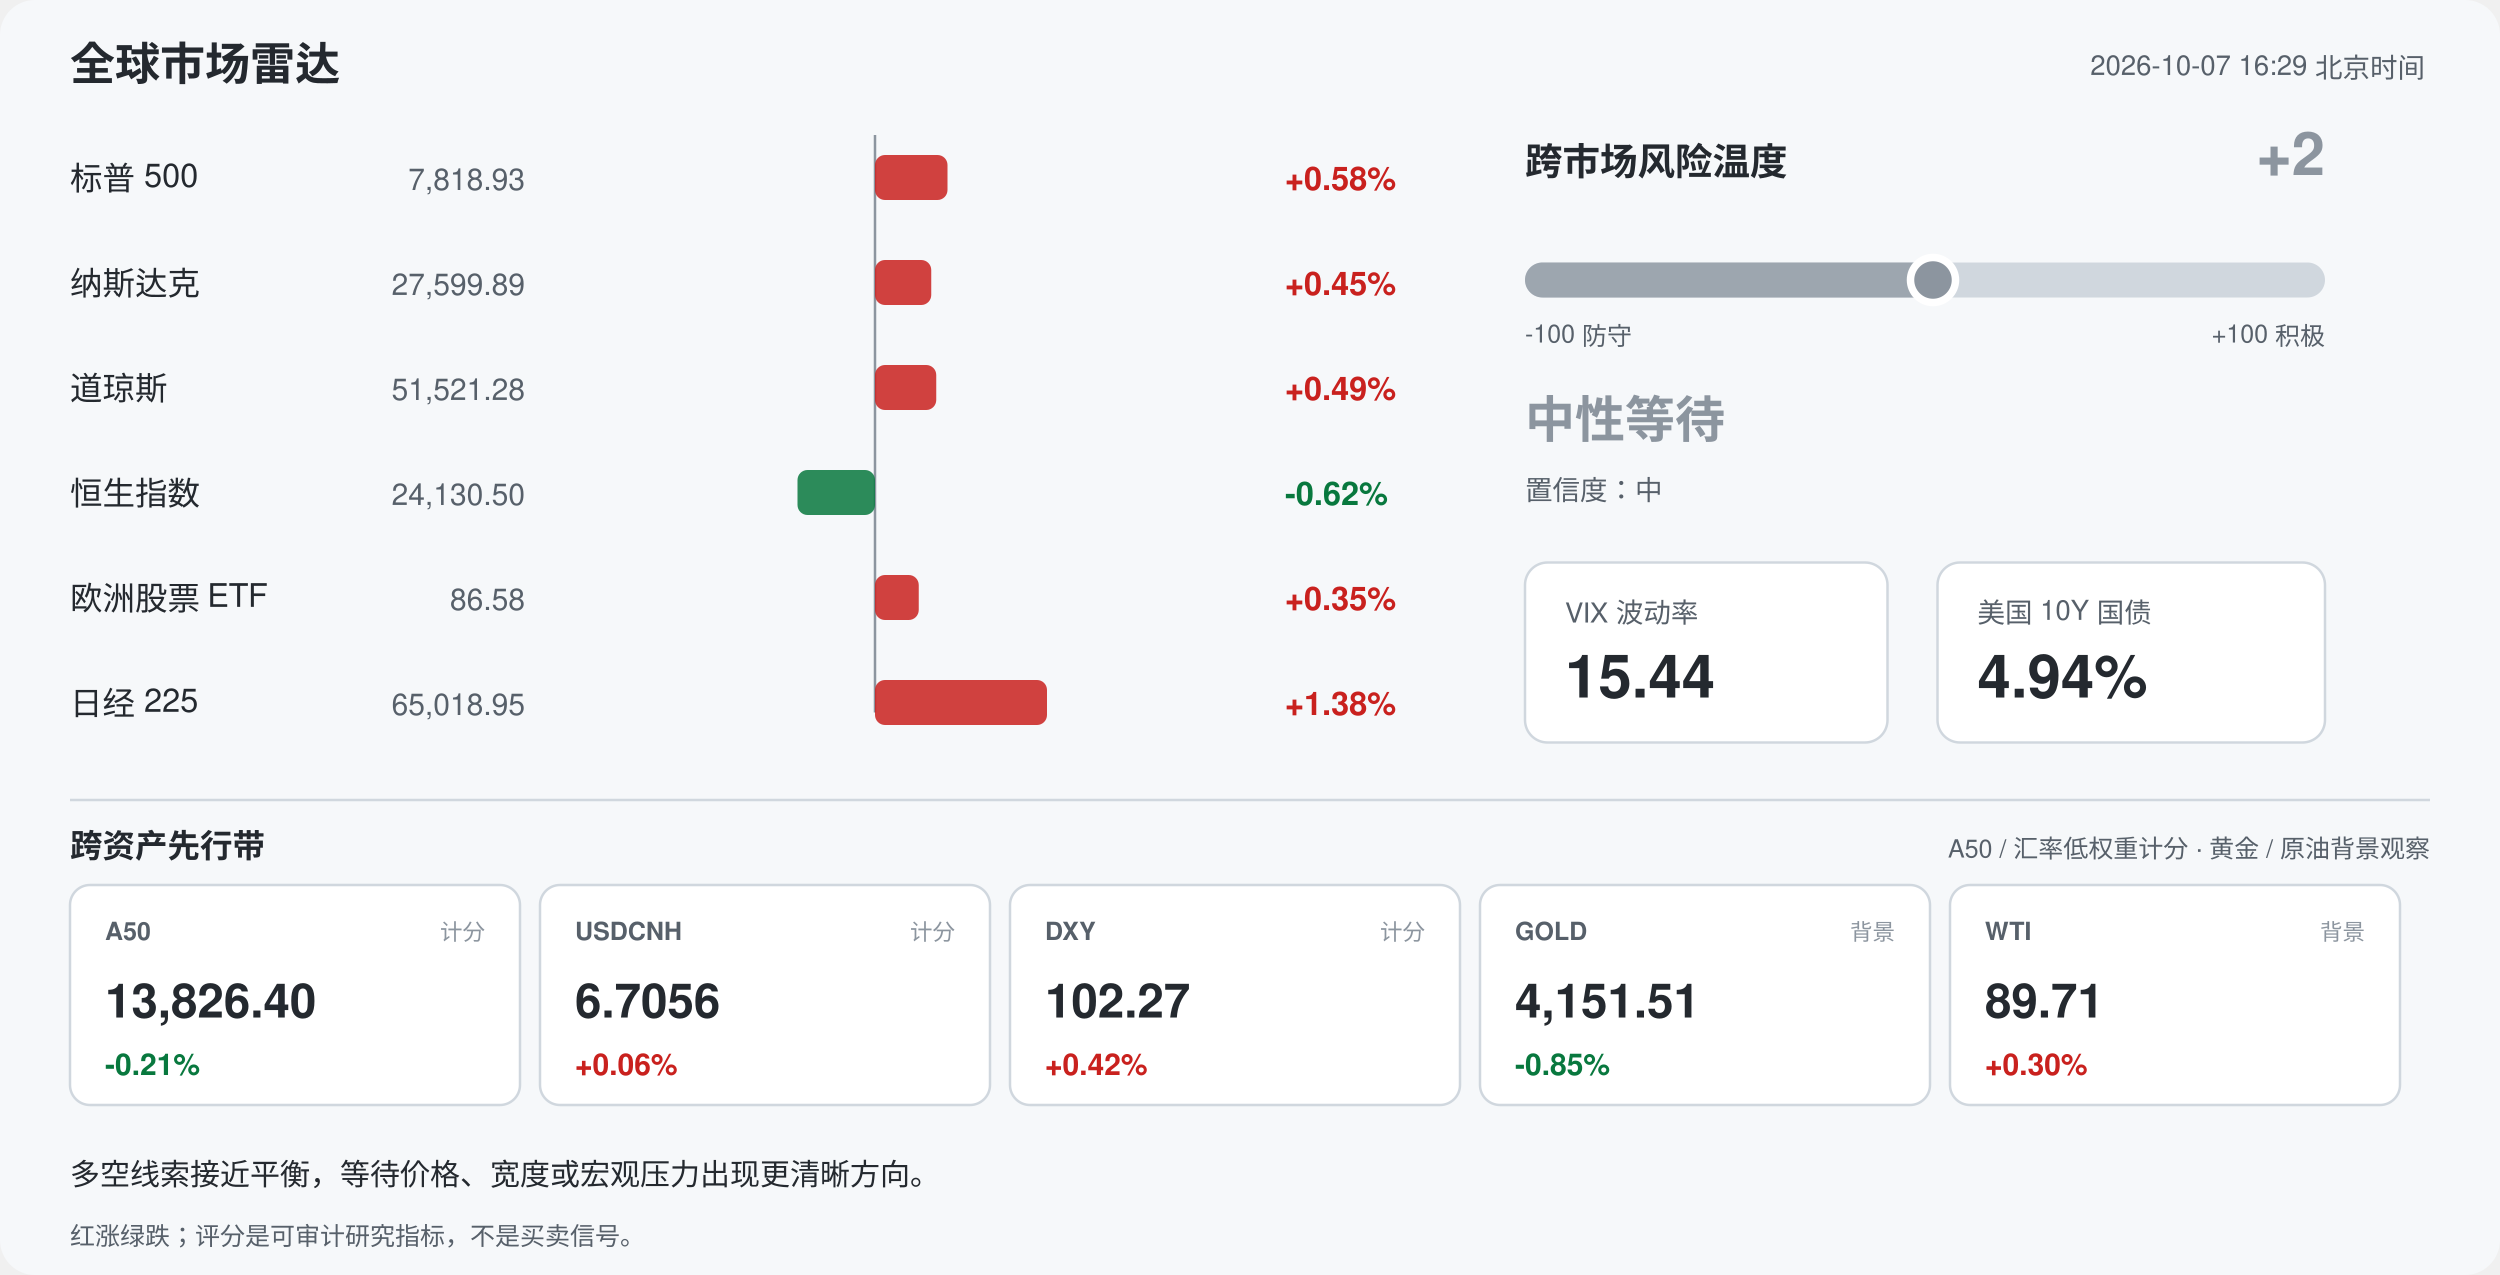
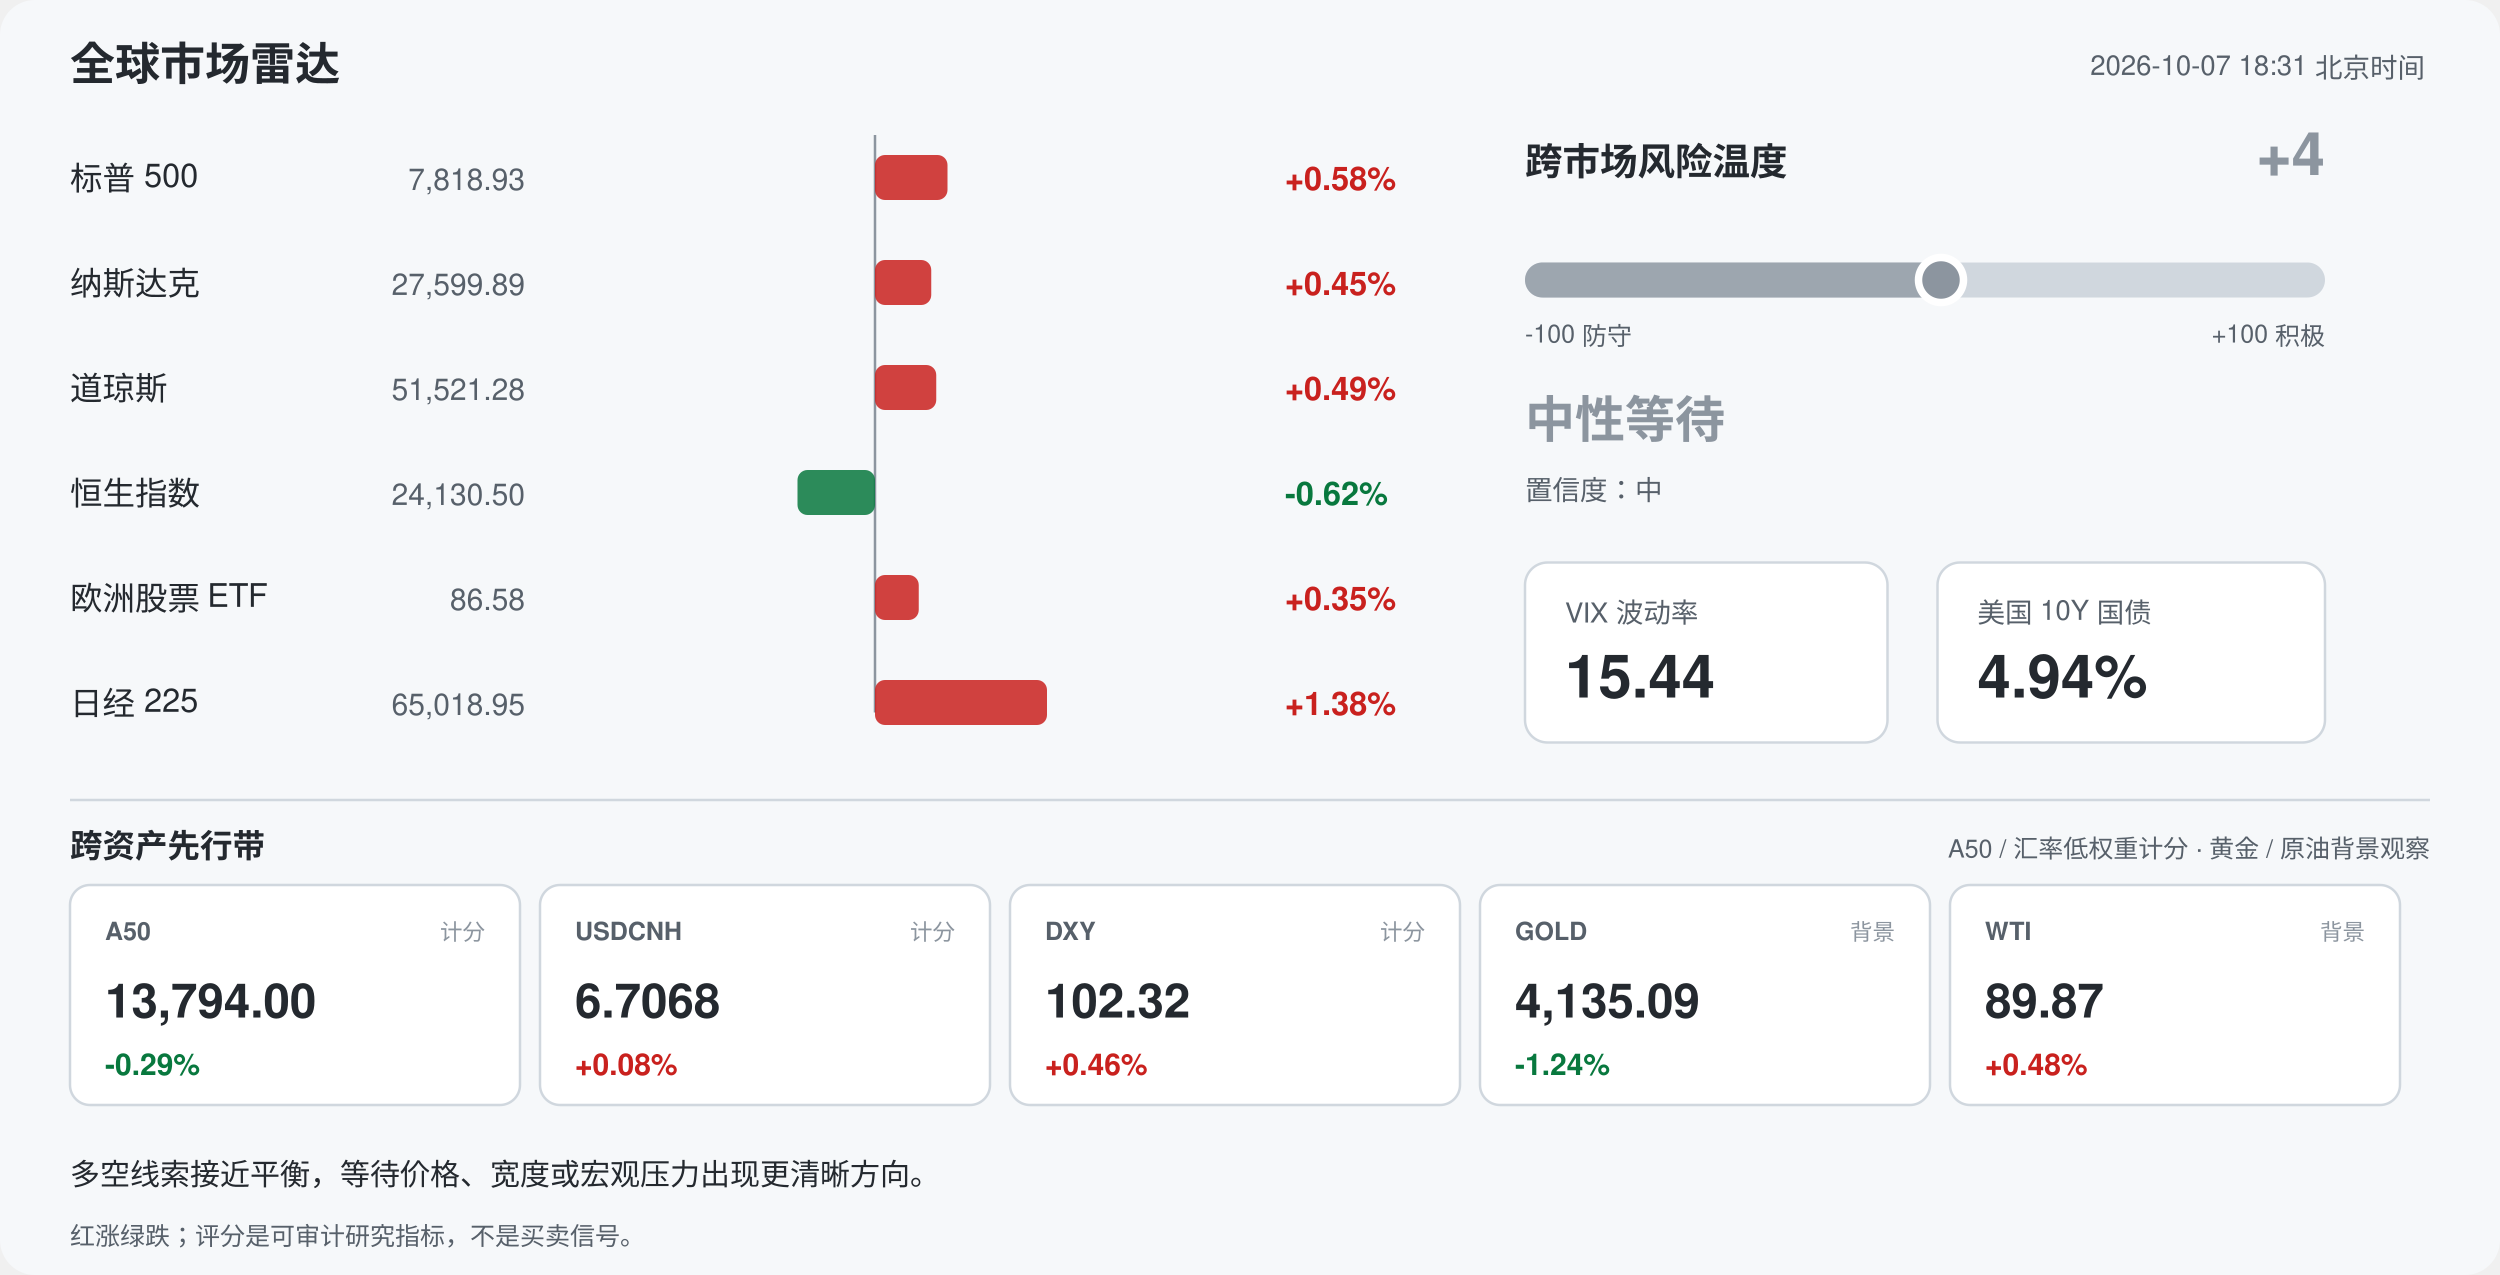
<svg xmlns="http://www.w3.org/2000/svg" width="1000" height="510" viewBox="0 0 1000 510" font-family="-apple-system,Segoe UI,Helvetica,Arial,sans-serif">
  <rect width="1000" height="510" rx="14" fill="#f6f8fa" />
  <text x="28" y="32" font-size="18" font-weight="700" fill="#24292f">全球市场雷达</text>
-   <text x="970" y="30" font-size="11" fill="#57606a" text-anchor="end">2026-10-07 16:29 北京时间</text>
+   <text x="970" y="30" font-size="11" fill="#57606a" text-anchor="end">2026-10-07 18:31 北京时间</text>
  <line x1="350" y1="54" x2="350" y2="285" stroke="#8c959f" stroke-width="1" />
  <text x="28" y="76" font-size="13" fill="#24292f">标普 500</text>
  <text x="210" y="76" font-size="12" fill="#57606a" text-anchor="end">7,818.93</text>
  <rect x="350.0" y="62" width="29.0" height="18" rx="4" fill="#c9211e" opacity="0.85" />
  <text x="514" y="76" font-size="13" font-weight="600" fill="#c9211e">+0.58%</text>
  <text x="28" y="118" font-size="13" fill="#24292f">纳斯达克</text>
  <text x="210" y="118" font-size="12" fill="#57606a" text-anchor="end">27,599.89</text>
  <rect x="350.0" y="104" width="22.5" height="18" rx="4" fill="#c9211e" opacity="0.85" />
  <text x="514" y="118" font-size="13" font-weight="600" fill="#c9211e">+0.45%</text>
  <text x="28" y="160" font-size="13" fill="#24292f">道琼斯</text>
  <text x="210" y="160" font-size="12" fill="#57606a" text-anchor="end">51,521.28</text>
  <rect x="350.0" y="146" width="24.5" height="18" rx="4" fill="#c9211e" opacity="0.85" />
  <text x="514" y="160" font-size="13" font-weight="600" fill="#c9211e">+0.49%</text>
  <text x="28" y="202" font-size="13" fill="#24292f">恒生指数</text>
  <text x="210" y="202" font-size="12" fill="#57606a" text-anchor="end">24,130.50</text>
  <rect x="319.0" y="188" width="31.0" height="18" rx="4" fill="#08783e" opacity="0.85" />
  <text x="514" y="202" font-size="13" font-weight="600" fill="#08783e">-0.62%</text>
  <text x="28" y="244" font-size="13" fill="#24292f">欧洲股票 ETF</text>
  <text x="210" y="244" font-size="12" fill="#57606a" text-anchor="end">86.58</text>
  <rect x="350.0" y="230" width="17.5" height="18" rx="4" fill="#c9211e" opacity="0.85" />
  <text x="514" y="244" font-size="13" font-weight="600" fill="#c9211e">+0.35%</text>
  <text x="28" y="286" font-size="13" fill="#24292f">日经 225</text>
  <text x="210" y="286" font-size="12" fill="#57606a" text-anchor="end">65,018.95</text>
  <rect x="350.0" y="272" width="68.8" height="18" rx="4" fill="#c9211e" opacity="0.85" />
  <text x="514" y="286" font-size="13" font-weight="600" fill="#c9211e">+1.38%</text>
  <text x="610" y="70" font-size="15" font-weight="700" fill="#24292f">跨市场风险温度</text>
-   <text x="930" y="70" font-size="24" font-weight="700" fill="#8c959f" text-anchor="end">+2</text>
+   <text x="930" y="70" font-size="24" font-weight="700" fill="#8c959f" text-anchor="end">+4</text>
  <rect x="610" y="105" width="320" height="14" rx="7" fill="#d0d7de" />
-   <rect x="610" y="105" width="163.2" height="14" rx="7" fill="#8c959f" opacity="0.75" />
-   <circle cx="773.2" cy="112" r="9" fill="#8c959f" stroke="#ffffff" stroke-width="3" />
+   <rect x="610" y="105" width="166.4" height="14" rx="7" fill="#8c959f" opacity="0.75" />
+   <circle cx="776.4" cy="112" r="9" fill="#8c959f" stroke="#ffffff" stroke-width="3" />
  <text x="610" y="137" font-size="10" fill="#57606a">-100 防守</text>
  <text x="930" y="137" font-size="10" fill="#57606a" text-anchor="end">+100 积极</text>
  <text x="610" y="175" font-size="20" font-weight="700" fill="#8c959f">中性等待</text>
  <text x="610" y="200" font-size="11" fill="#57606a">置信度：中</text>
  <rect x="610" y="225" width="145" height="72" rx="9" fill="#ffffff" stroke="#d0d7de" />
  <text x="626" y="249" font-size="11" fill="#57606a">VIX 波动率</text>
  <text x="626" y="279" font-size="24" font-weight="700" fill="#24292f">15.44</text>
  <rect x="775" y="225" width="155" height="72" rx="9" fill="#ffffff" stroke="#d0d7de" />
  <text x="791" y="249" font-size="11" fill="#57606a">美国 10Y 国债</text>
  <text x="791" y="279" font-size="24" font-weight="700" fill="#24292f">4.94%</text>
  <line x1="28" y1="320" x2="972" y2="320" stroke="#d0d7de" />
  <text x="28" y="343" font-size="13" font-weight="700" fill="#24292f">跨资产先行带</text>
  <text x="972" y="343" font-size="10" fill="#57606a" text-anchor="end">A50 / 汇率低权重计分 · 黄金 / 原油背景观察</text>
  <rect x="28" y="354" width="180" height="88" rx="8" fill="#ffffff" stroke="#d0d7de" />
  <text x="42" y="376" font-size="10" font-weight="700" fill="#57606a">A50</text>
  <text x="194" y="376" font-size="9" fill="#8c959f" text-anchor="end">计分</text>
-   <text x="42" y="407" font-size="19" font-weight="700" fill="#24292f">13,826.40</text>
-   <text x="42" y="430" font-size="12" font-weight="700" fill="#08783e">-0.21%</text>
+   <text x="42" y="407" font-size="19" font-weight="700" fill="#24292f">13,794.00</text>
+   <text x="42" y="430" font-size="12" font-weight="700" fill="#08783e">-0.29%</text>
  <rect x="216" y="354" width="180" height="88" rx="8" fill="#ffffff" stroke="#d0d7de" />
  <text x="230" y="376" font-size="10" font-weight="700" fill="#57606a">USDCNH</text>
  <text x="382" y="376" font-size="9" fill="#8c959f" text-anchor="end">计分</text>
-   <text x="230" y="407" font-size="19" font-weight="700" fill="#24292f">6.7056</text>
-   <text x="230" y="430" font-size="12" font-weight="700" fill="#c9211e">+0.06%</text>
+   <text x="230" y="407" font-size="19" font-weight="700" fill="#24292f">6.7068</text>
+   <text x="230" y="430" font-size="12" font-weight="700" fill="#c9211e">+0.08%</text>
  <rect x="404" y="354" width="180" height="88" rx="8" fill="#ffffff" stroke="#d0d7de" />
  <text x="418" y="376" font-size="10" font-weight="700" fill="#57606a">DXY</text>
  <text x="570" y="376" font-size="9" fill="#8c959f" text-anchor="end">计分</text>
-   <text x="418" y="407" font-size="19" font-weight="700" fill="#24292f">102.27</text>
-   <text x="418" y="430" font-size="12" font-weight="700" fill="#c9211e">+0.42%</text>
+   <text x="418" y="407" font-size="19" font-weight="700" fill="#24292f">102.32</text>
+   <text x="418" y="430" font-size="12" font-weight="700" fill="#c9211e">+0.46%</text>
  <rect x="592" y="354" width="180" height="88" rx="8" fill="#ffffff" stroke="#d0d7de" />
  <text x="606" y="376" font-size="10" font-weight="700" fill="#57606a">GOLD</text>
  <text x="758" y="376" font-size="9" fill="#8c959f" text-anchor="end">背景</text>
-   <text x="606" y="407" font-size="19" font-weight="700" fill="#24292f">4,151.51</text>
-   <text x="606" y="430" font-size="12" font-weight="700" fill="#08783e">-0.85%</text>
+   <text x="606" y="407" font-size="19" font-weight="700" fill="#24292f">4,135.09</text>
+   <text x="606" y="430" font-size="12" font-weight="700" fill="#08783e">-1.24%</text>
  <rect x="780" y="354" width="180" height="88" rx="8" fill="#ffffff" stroke="#d0d7de" />
  <text x="794" y="376" font-size="10" font-weight="700" fill="#57606a">WTI</text>
  <text x="946" y="376" font-size="9" fill="#8c959f" text-anchor="end">背景</text>
-   <text x="794" y="407" font-size="19" font-weight="700" fill="#24292f">89.71</text>
-   <text x="794" y="430" font-size="12" font-weight="700" fill="#c9211e">+0.30%</text>
+   <text x="794" y="407" font-size="19" font-weight="700" fill="#24292f">89.87</text>
+   <text x="794" y="430" font-size="12" font-weight="700" fill="#c9211e">+0.48%</text>
  <text x="28" y="474" font-size="12" fill="#24292f">多空线索接近平衡，等待价格、宽度或宏观压力出现更清晰方向。</text>
  <text x="28" y="498" font-size="10" fill="#57606a">红涨绿跌；评分是可审计研究指标，不是买卖信号。</text>
</svg>
